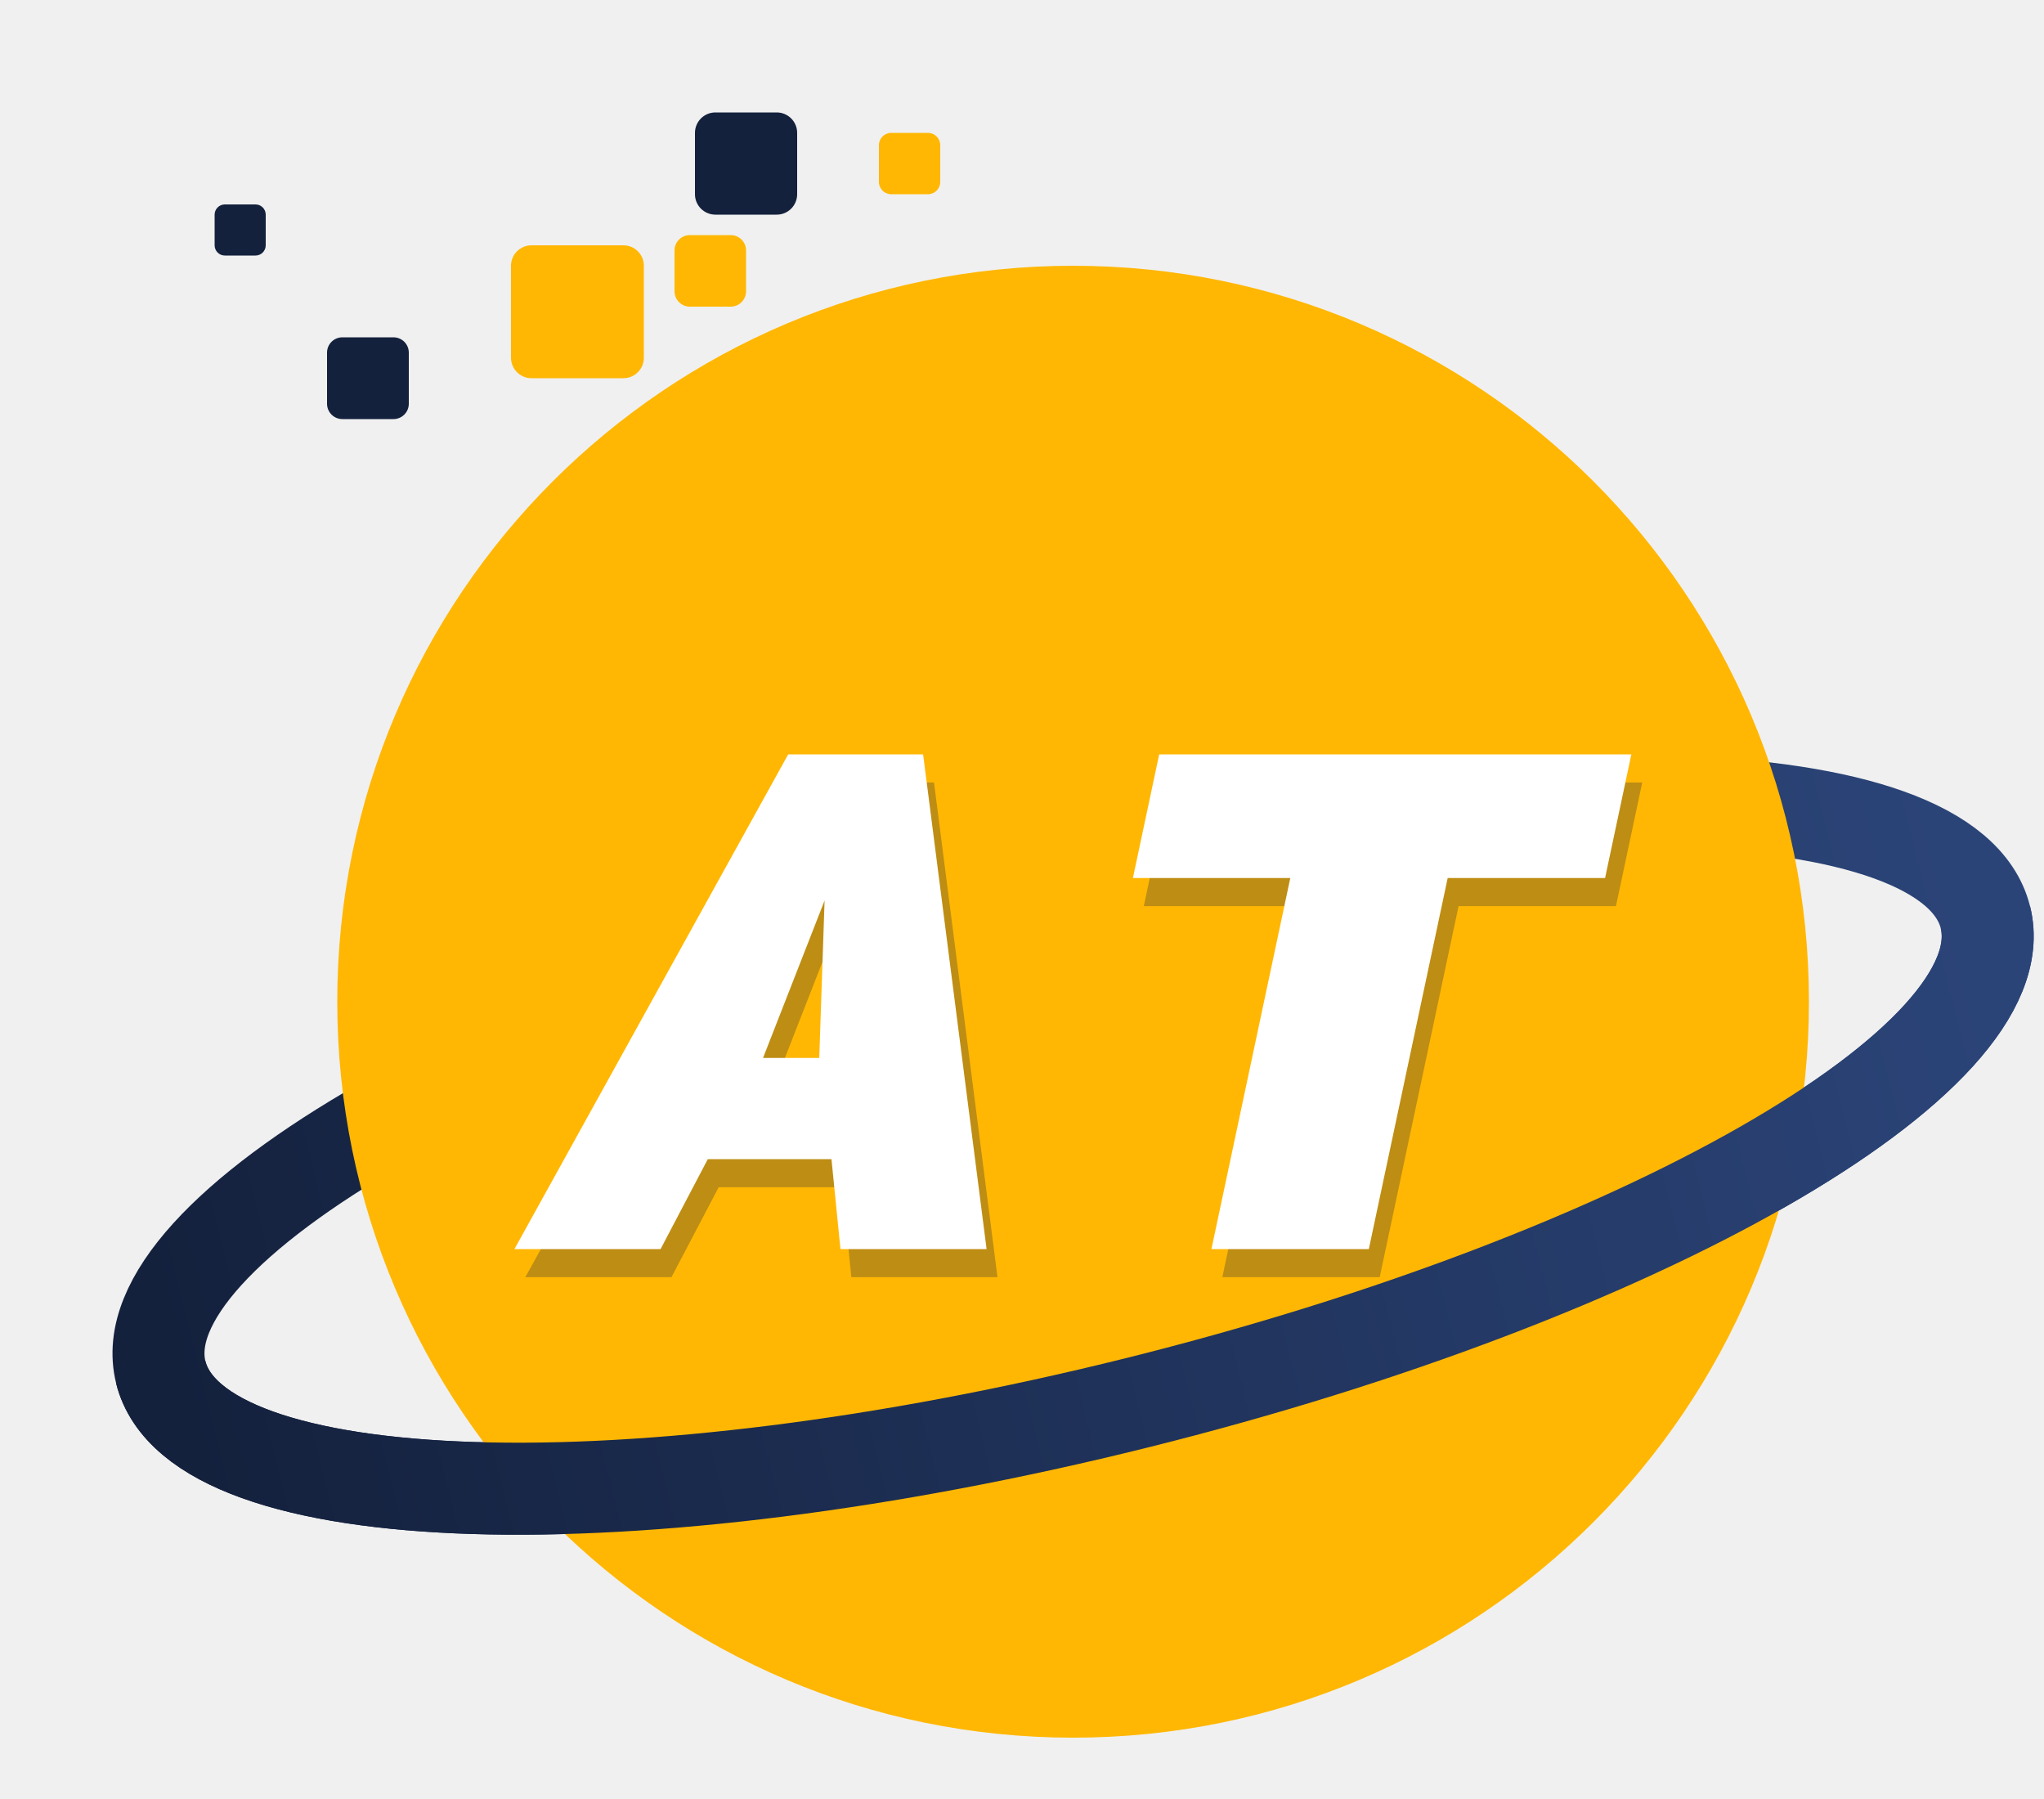
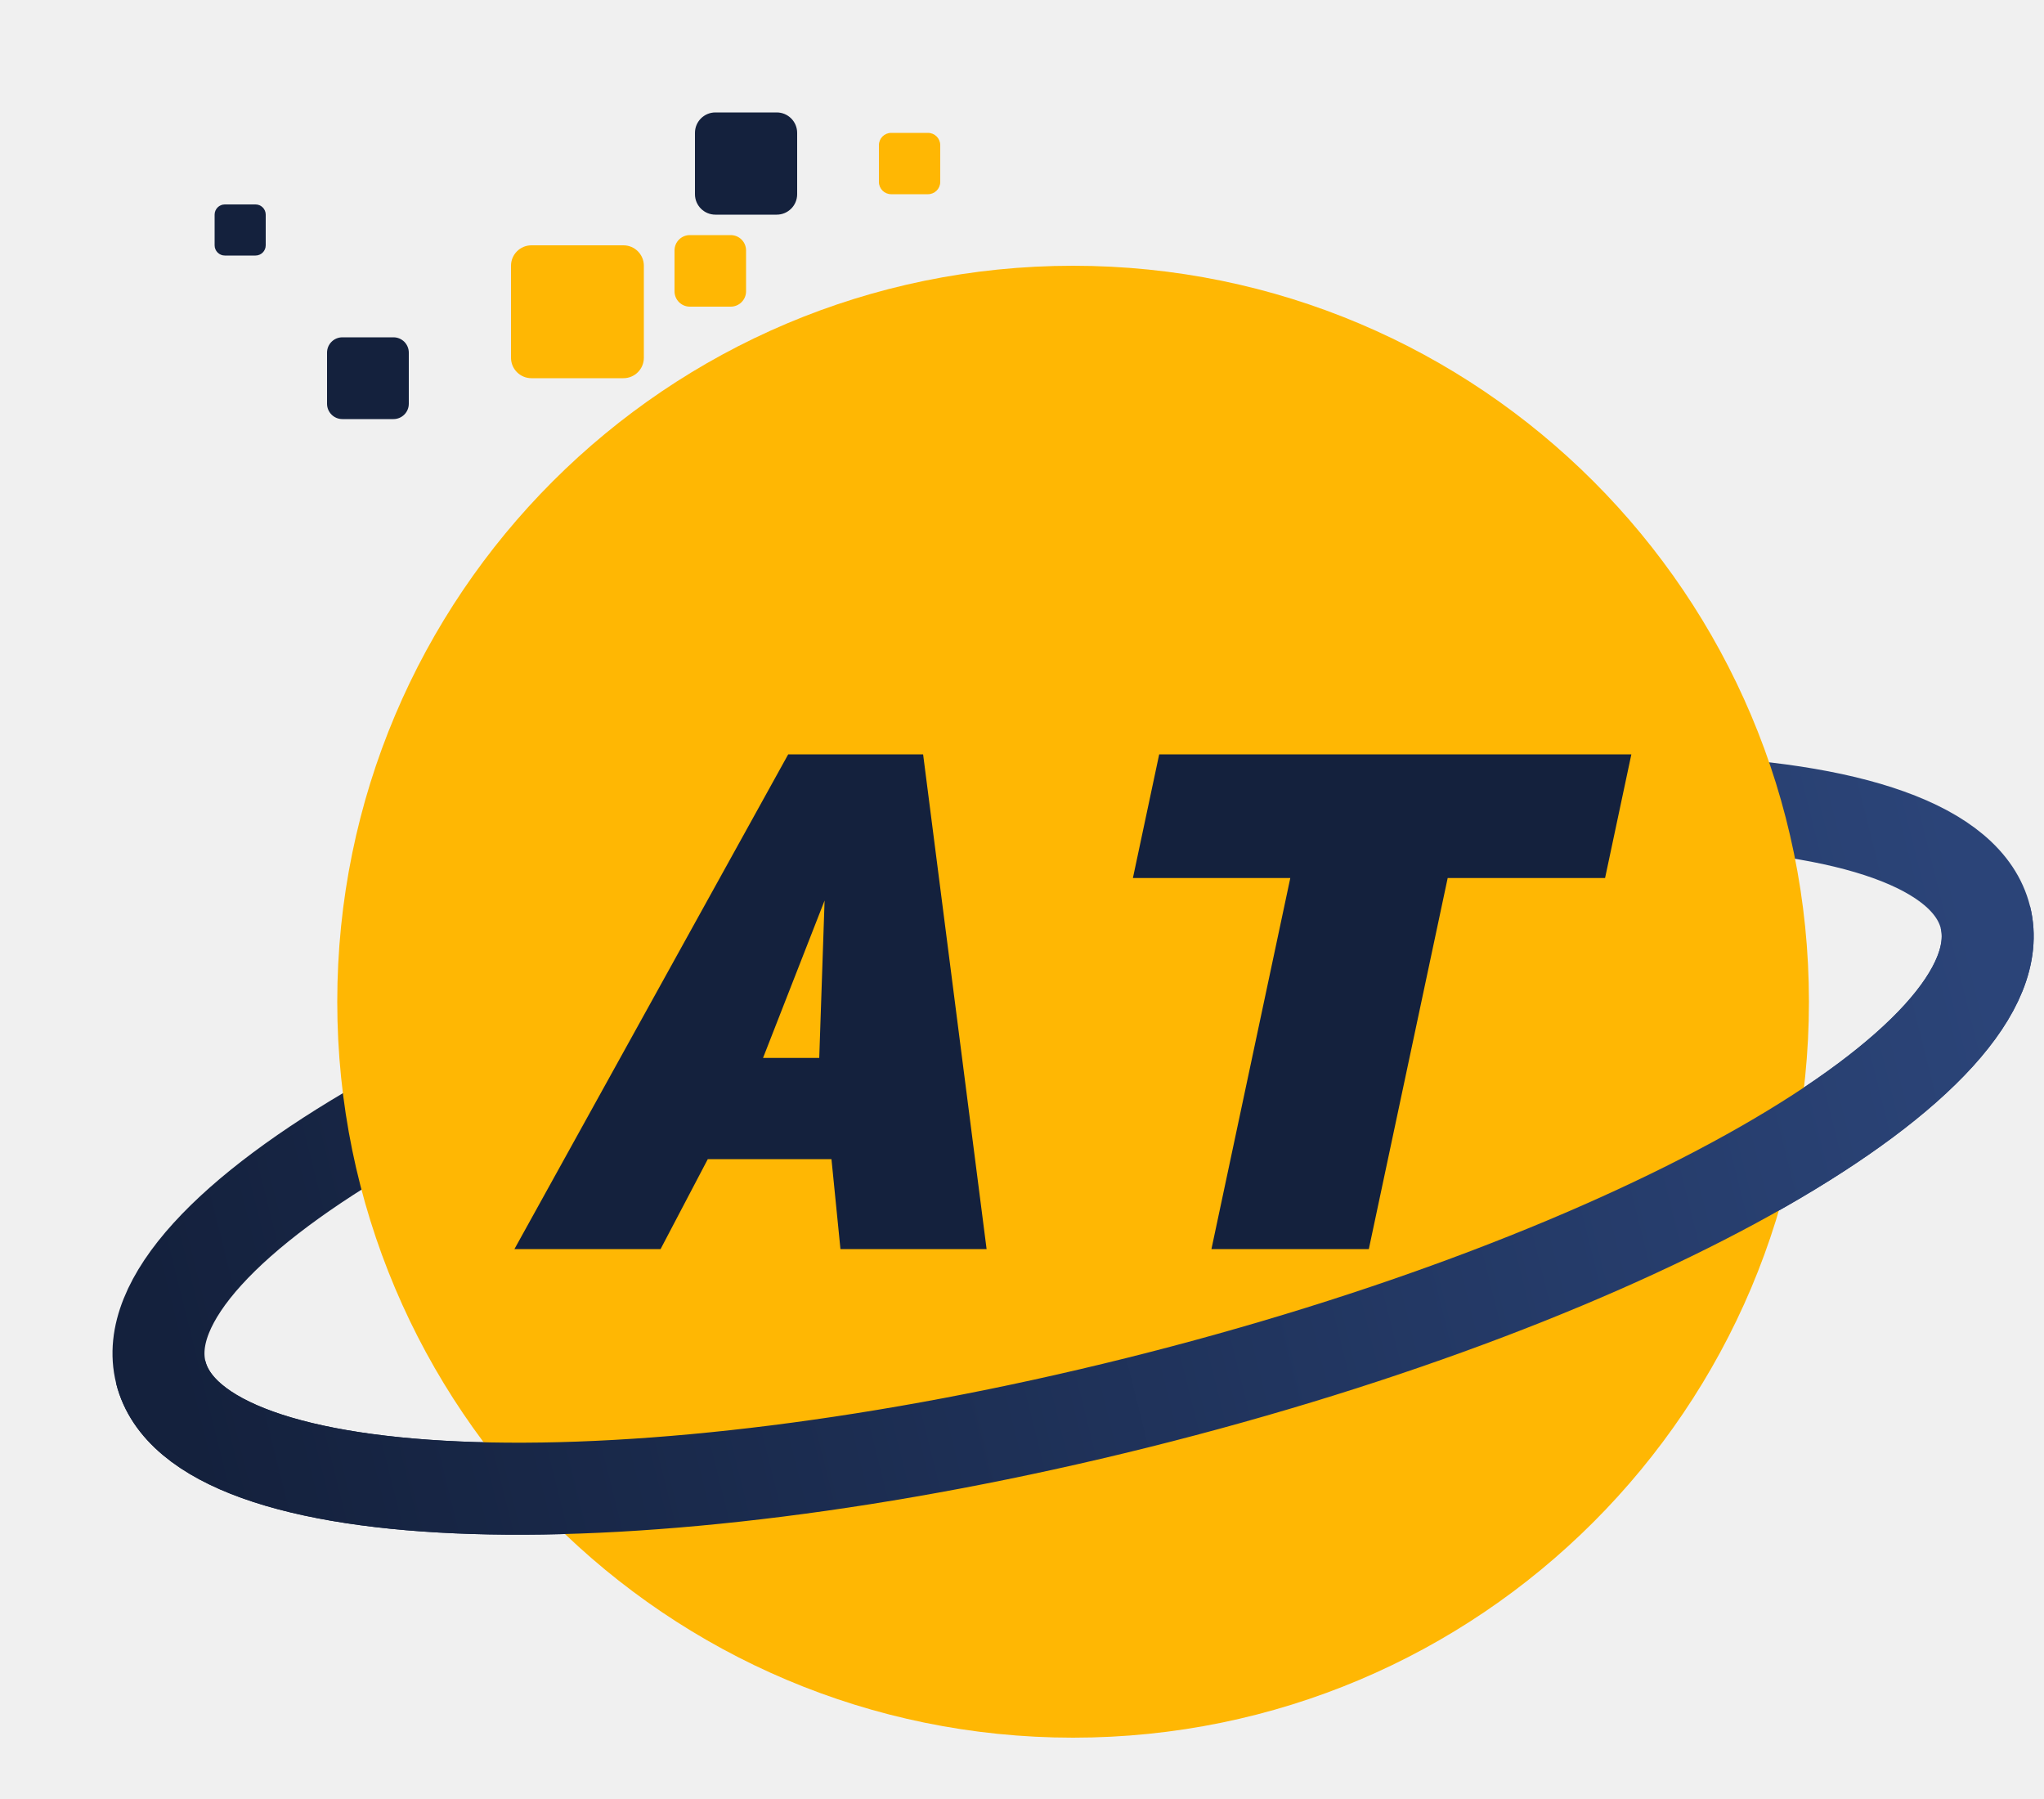
<svg xmlns="http://www.w3.org/2000/svg" viewBox="0 0 200 176">
  <defs>
    <linearGradient id="o" x1="0" y1="0" x2="1" y2="0">
      <stop offset="0" stop-color="#14213D" />
      <stop offset="1" stop-color="#2B4478" />
    </linearGradient>
    <clipPath id="f">
      <rect x="-20" y="112" width="240" height="100" />
    </clipPath>
    <path id="at" fill-rule="evenodd" d="M20 128 L50 40 H74 L104 128 H78 L73 112 H51 L46 128 Z M57 94 H67 L62 66 Z M116 40 H200 V62 H172 V128 H144 V62 H116 Z" />
  </defs>
  <g transform="rotate(-14 105 112)">
    <ellipse cx="105" cy="112" rx="92" ry="26" fill="none" stroke="url(#o)" stroke-width="9" />
  </g>
  <circle cx="105" cy="98" r="72" fill="#FFB703" />
  <g transform="translate(54.3 51.8) scale(.55) skewX(-12)">
-     <use href="#at" x="3" y="5" fill="#14213D" opacity=".28" />
-     <use href="#at" fill="#FFFFFF" />
+     <use href="#at" fill="#14213D" />
  </g>
  <g transform="rotate(-14 105 112)">
    <g clip-path="url(#f)">
      <ellipse cx="105" cy="112" rx="92" ry="26" fill="none" stroke="url(#o)" stroke-width="9" />
    </g>
  </g>
  <rect x="50" y="24" width="13" height="13" rx="2" fill="#FFB703" />
  <rect x="68" y="11" width="10" height="10" rx="2" fill="#14213D" />
  <rect x="32" y="33" width="8" height="8" rx="1.5" fill="#14213D" />
  <rect x="66" y="23" width="7" height="7" rx="1.5" fill="#FFB703" />
  <rect x="86" y="13" width="6" height="6" rx="1.2" fill="#FFB703" />
  <rect x="21" y="20" width="5" height="5" rx="1" fill="#14213D" />
</svg>
